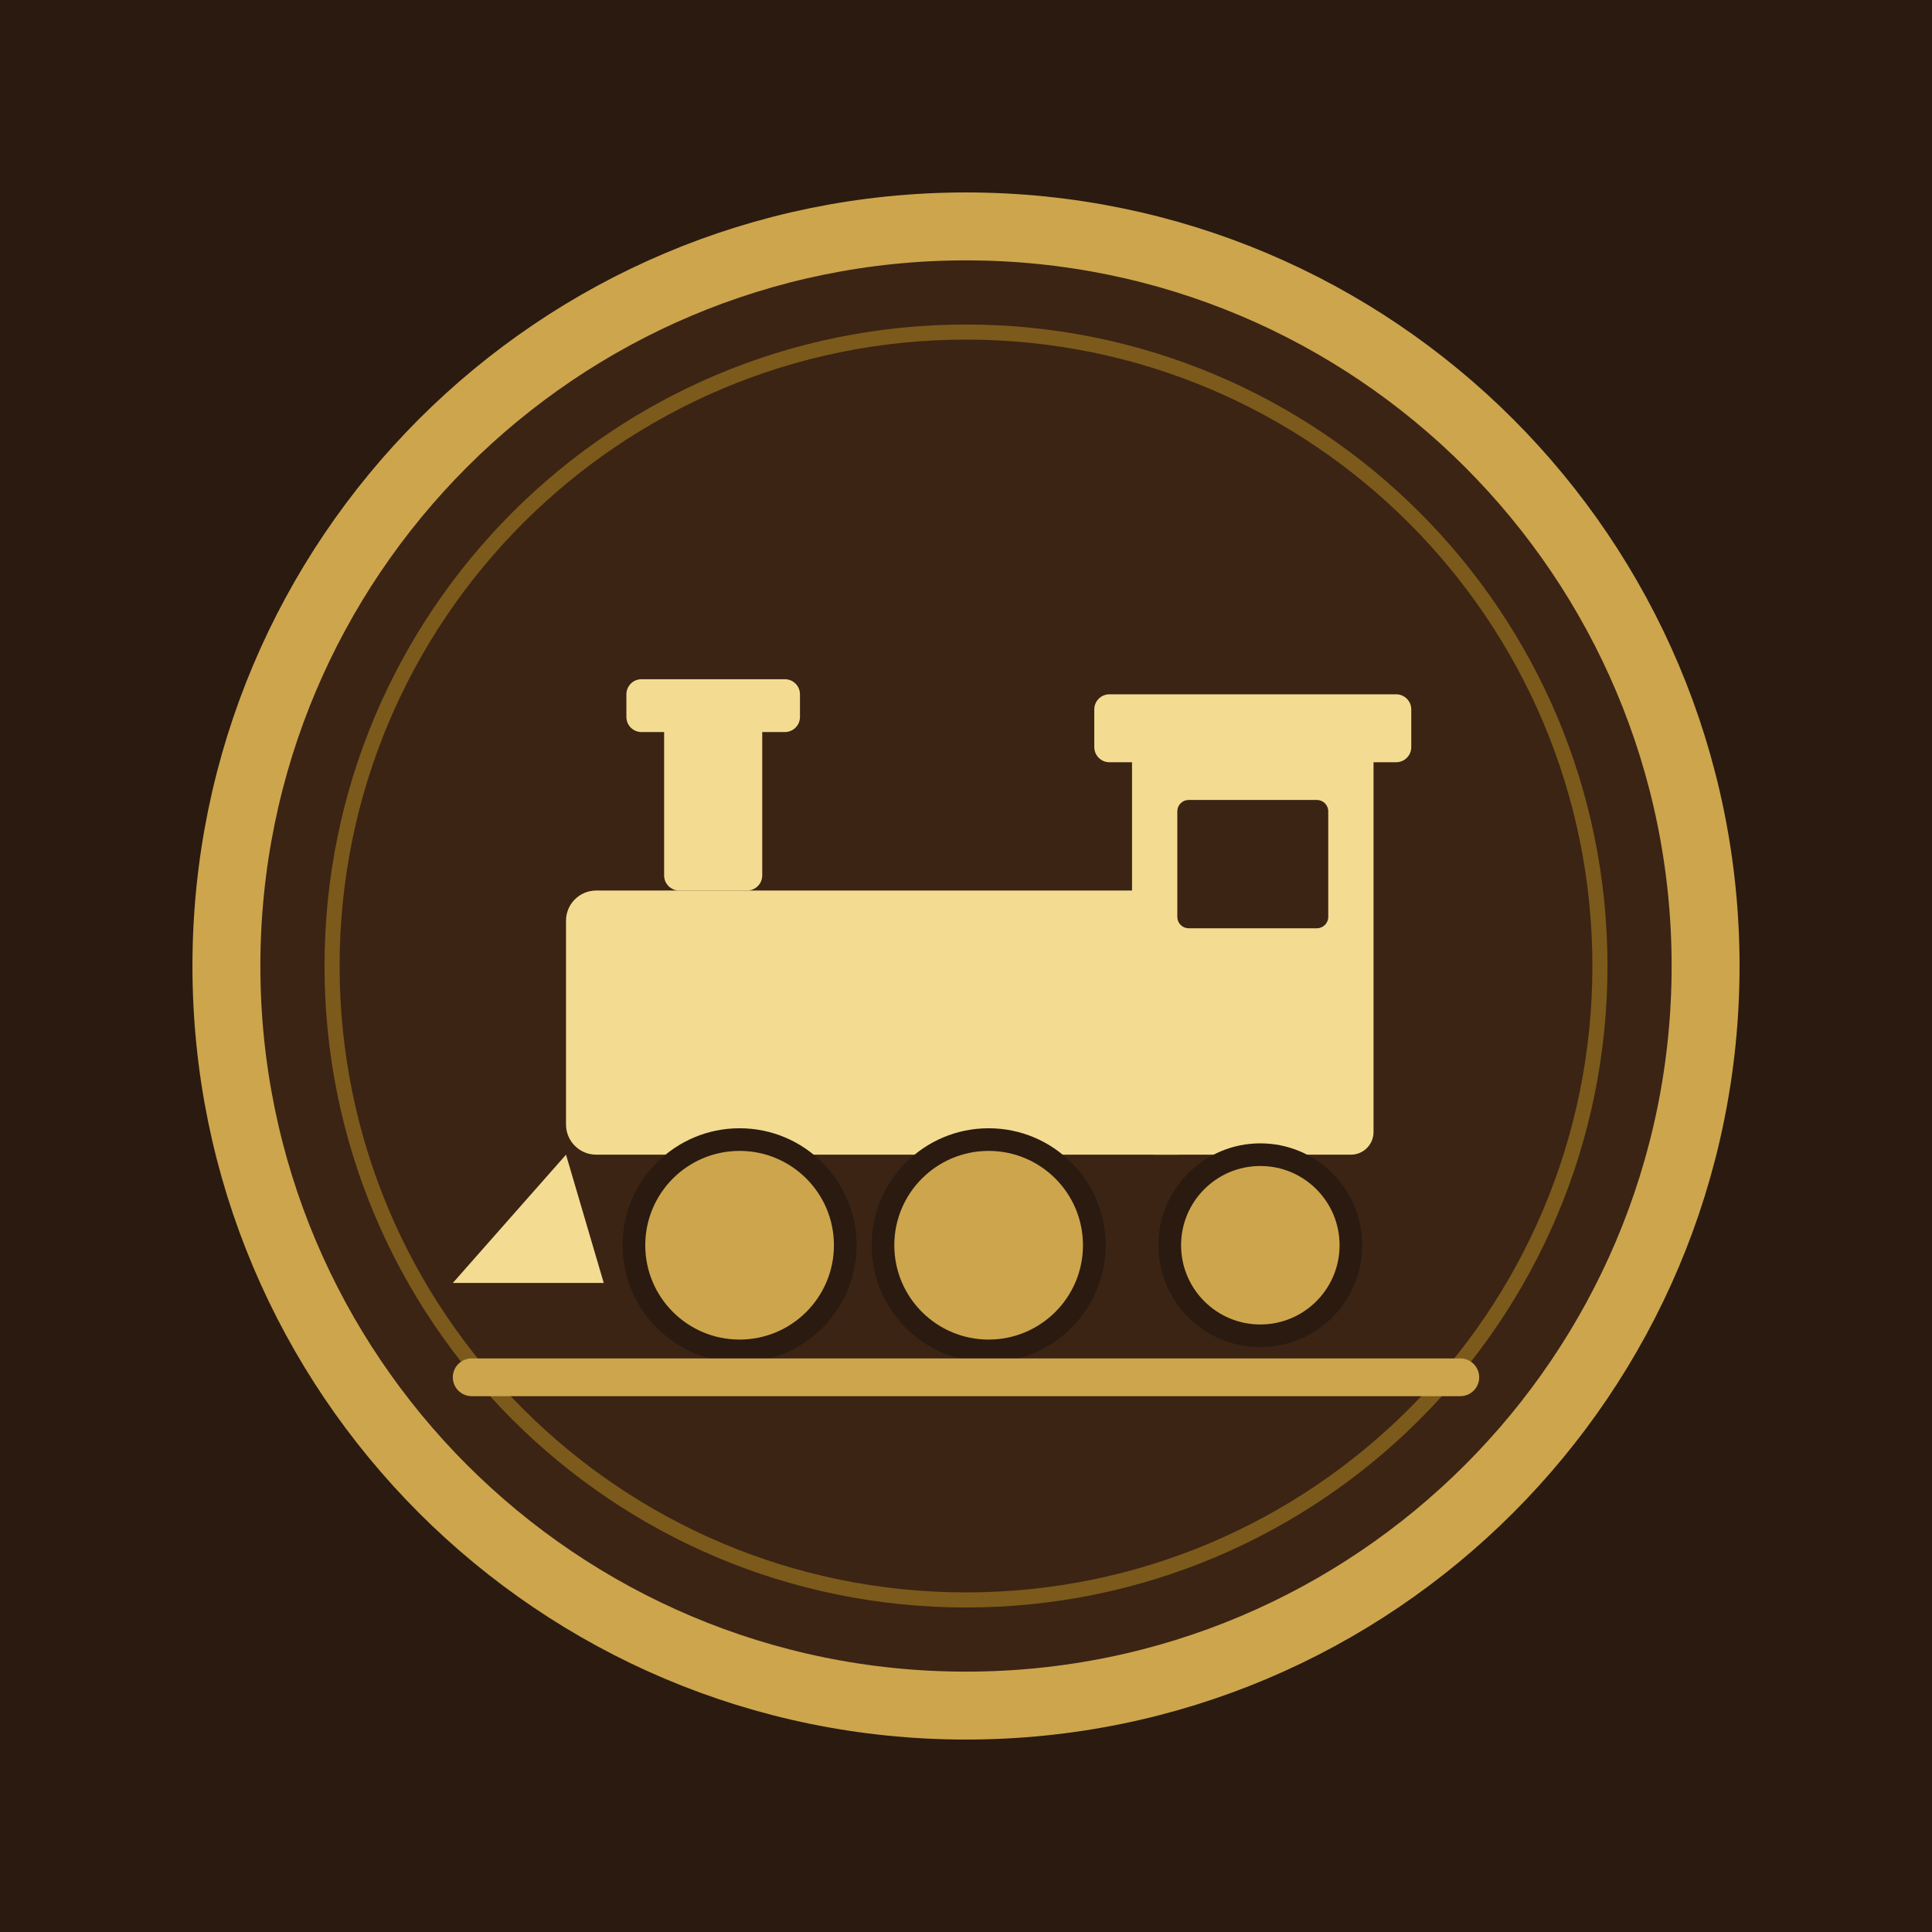
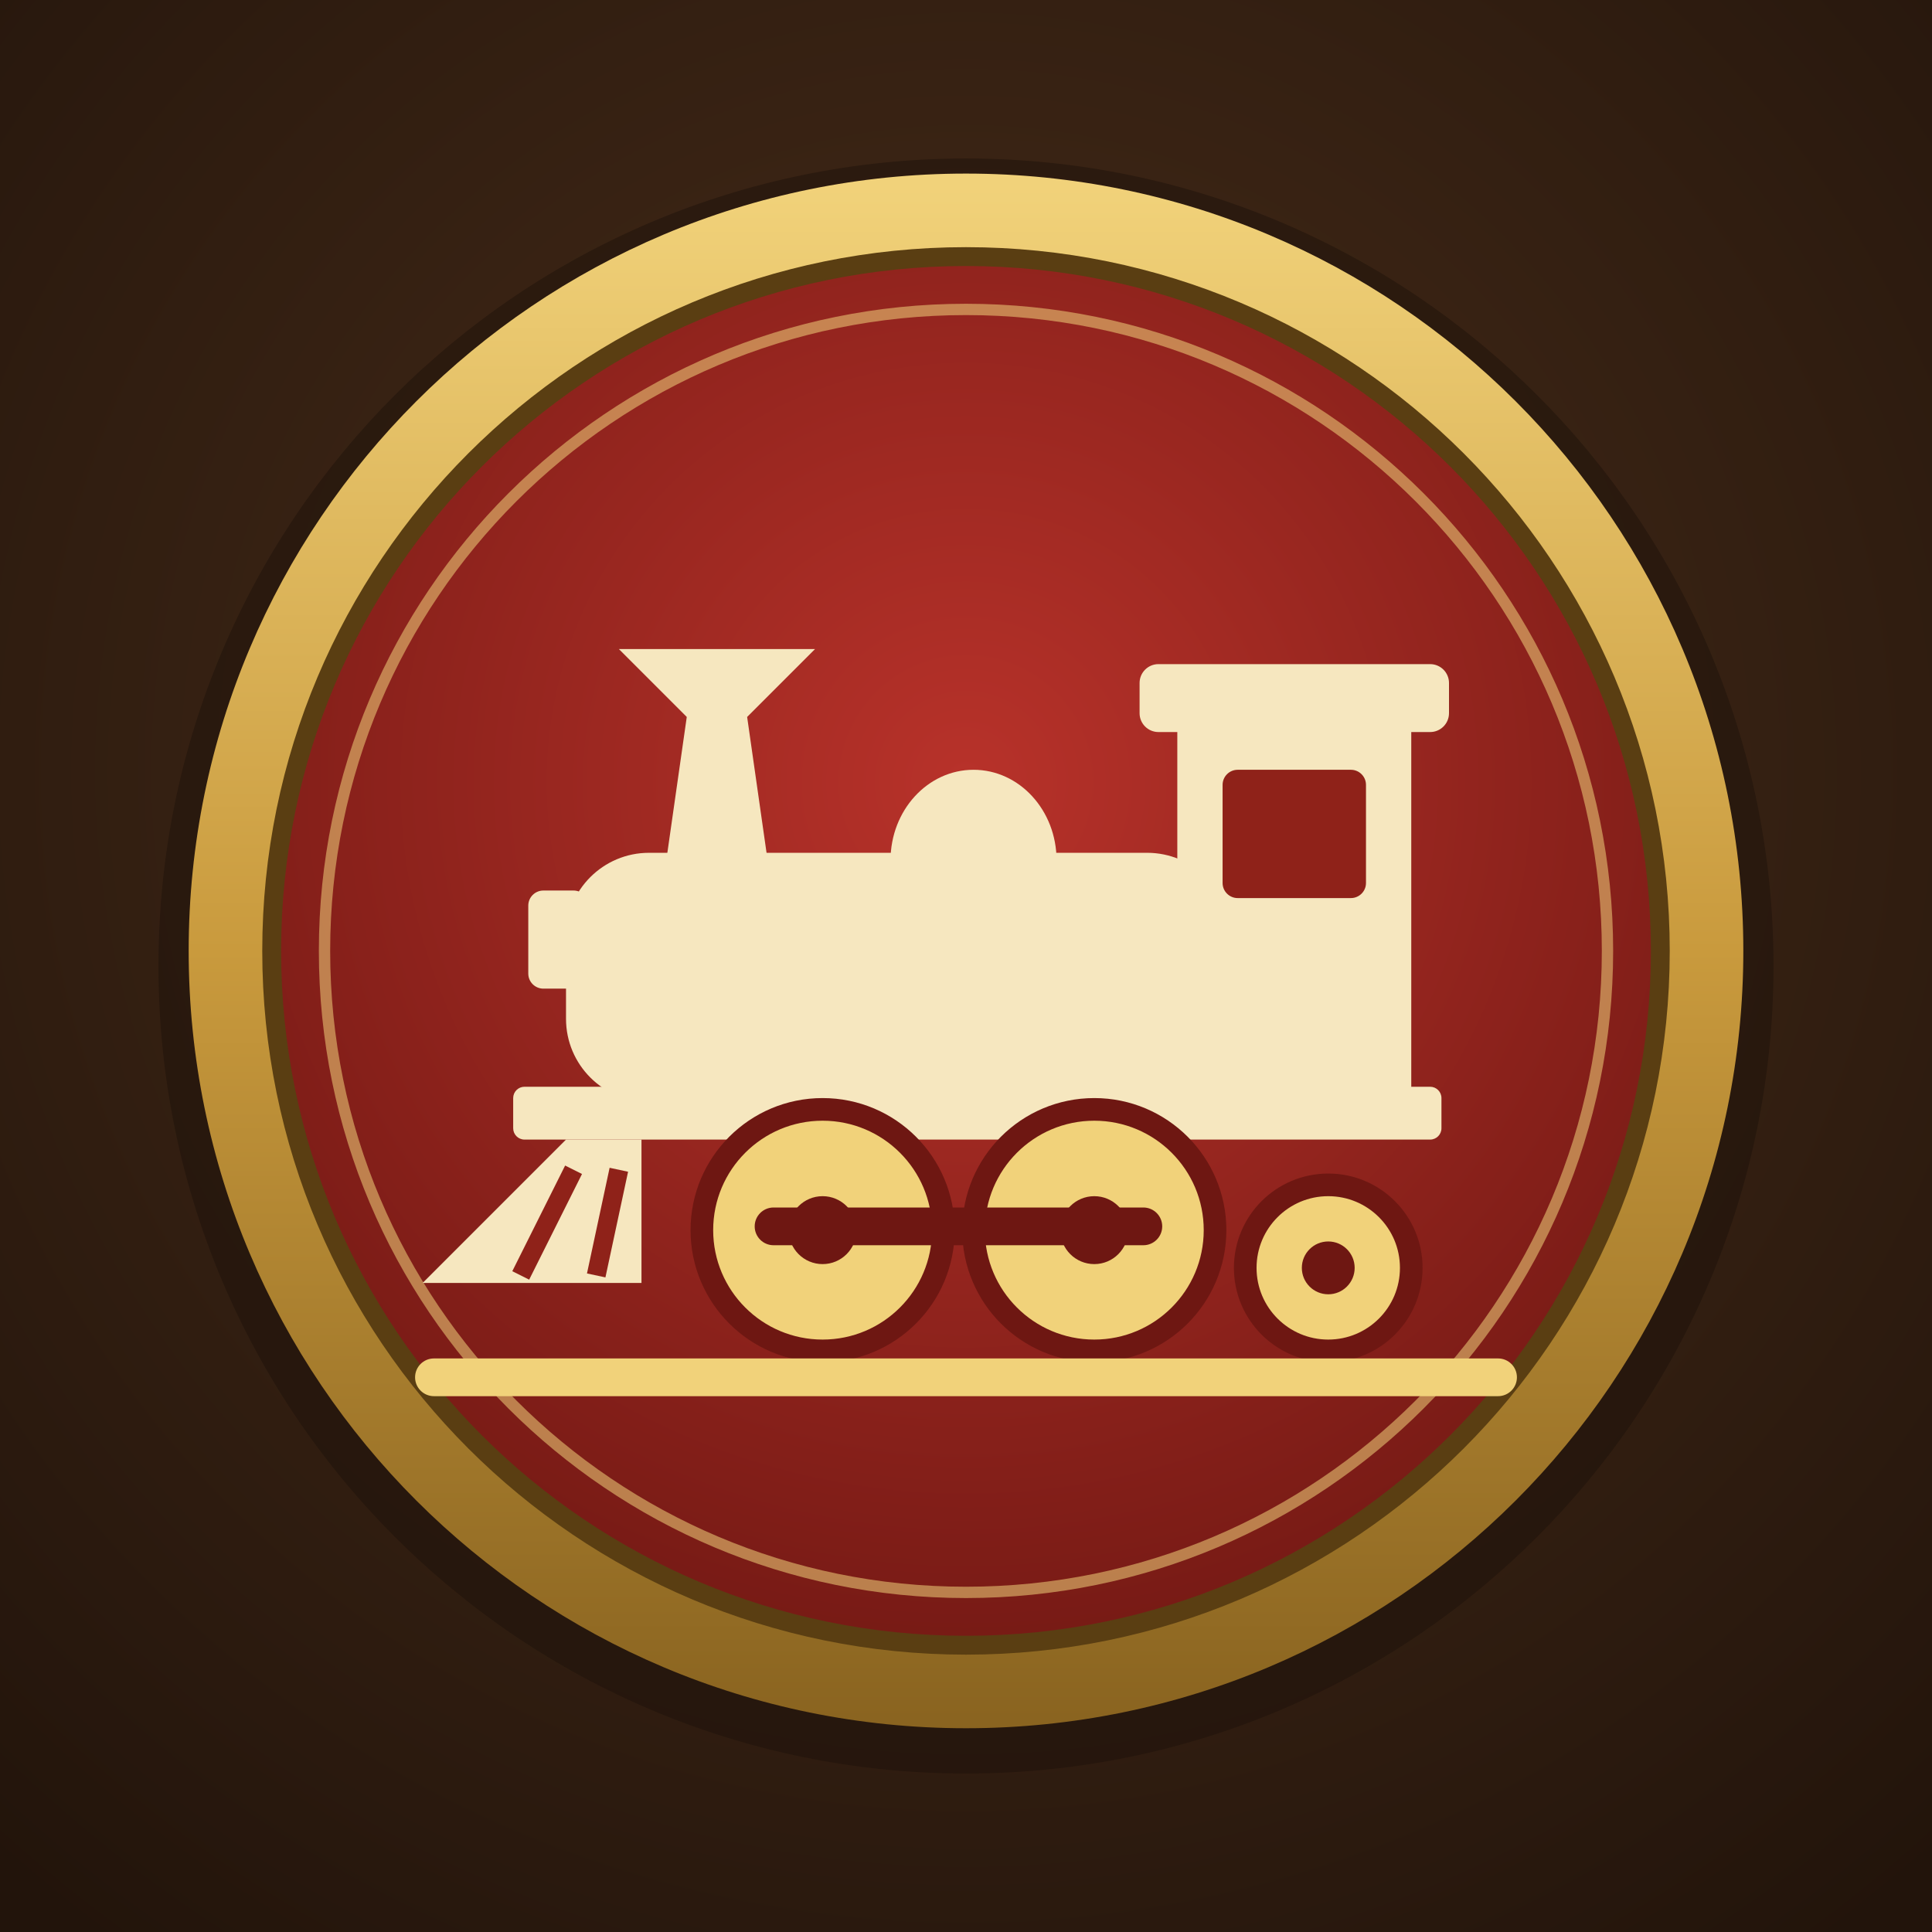
<svg xmlns="http://www.w3.org/2000/svg" viewBox="0 0 512 512">
-   <rect width="512" height="512" fill="#2a1a10" />
-   <circle cx="256" cy="256" r="196" fill="#3b2414" stroke="#cda54c" stroke-width="18" />
-   <circle cx="256" cy="256" r="168" fill="none" stroke="#7c5a1b" stroke-width="4" />
-   <g fill="#f3dc92">
-     <rect x="150" y="236" width="170" height="70" rx="8" />
-     <rect x="300" y="196" width="64" height="110" rx="6" />
-     <rect x="290" y="184" width="84" height="18" rx="4" />
-     <rect x="176" y="190" width="26" height="46" rx="4" />
-     <rect x="166" y="180" width="46" height="14" rx="4" />
-     <path d="M150 306 L120 340 L160 340 Z" />
-     <rect x="312" y="212" width="40" height="34" rx="3" fill="#3b2414" />
+   <defs>
+     <radialGradient id="bg" cx="50%" cy="40%" r="75%">
+       <stop offset="0" stop-color="#4a2e1a" />
+       <stop offset="1" stop-color="#22140b" />
+     </radialGradient>
+     <linearGradient id="brass" x1="0" y1="0" x2="0" y2="1">
+       <stop offset="0" stop-color="#f1d27a" />
+       <stop offset=".5" stop-color="#c99a3d" />
+       <stop offset="1" stop-color="#8a6420" />
+     </linearGradient>
+     <radialGradient id="face" cx="50%" cy="38%" r="70%">
+       <stop offset="0" stop-color="#b8322a" />
+       <stop offset="1" stop-color="#6e1712" />
+     </radialGradient>
+   </defs>
+   <rect width="512" height="512" fill="url(#bg)" />
+   <g transform="translate(256 256) scale(1) translate(-256 -256)">
+     <circle cx="256" cy="256" r="214" fill="#1a0f08" opacity=".45" />
+     <circle cx="256" cy="252" r="206" fill="url(#brass)" />
+     <circle cx="256" cy="252" r="184" fill="url(#face)" stroke="#5a3e12" stroke-width="5" />
+     <circle cx="256" cy="252" r="170" fill="none" stroke="#f1d27a" stroke-width="3" opacity=".55" />
+     <g fill="#f6e7bf">
+       <path d="M176 232 L182 190 L164 172 L216 172 L198 190 L204 232 Z" />
+       <rect x="150" y="226" width="176" height="66" rx="22" />
+       <path d="M236 228 a22 24 0 0 1 44 0 Z" />
+       <rect x="140" y="236" width="16" height="26" rx="4" />
+       <rect x="312" y="190" width="62" height="102" rx="4" />
+       <rect x="302" y="176" width="82" height="18" rx="5" />
+       <rect x="136" y="288" width="246" height="14" rx="3" />
+       <path d="M150 302 L112 340 L170 340 L170 302 Z" />
+     </g>
+     <rect x="324" y="204" width="38" height="34" rx="4" fill="#8f2219" />
+     <g stroke="#8f2219" stroke-width="5">
+       <line x1="152" y1="310" x2="138" y2="338" />
+       <line x1="164" y1="310" x2="158" y2="338" />
+     </g>
+     <g fill="#f1d27a" stroke="#6e1712" stroke-width="6">
+       <circle cx="218" cy="326" r="32" />
+       <circle cx="290" cy="326" r="32" />
+       <circle cx="352" cy="336" r="22" />
+     </g>
+     <g fill="#6e1712">
+       <circle cx="218" cy="326" r="9" />
+       <circle cx="290" cy="326" r="9" />
+       <circle cx="352" cy="336" r="7" />
+     </g>
+     <rect x="200" y="320" width="108" height="10" rx="5" fill="#6e1712" />
+     <rect x="110" y="360" width="292" height="10" rx="5" fill="#f1d27a" />
  </g>
-   <g fill="#cda54c" stroke="#2a1a10" stroke-width="6">
-     <circle cx="196" cy="330" r="28" />
-     <circle cx="262" cy="330" r="28" />
-     <circle cx="334" cy="330" r="24" />
-   </g>
-   <rect x="120" y="360" width="272" height="10" rx="5" fill="#cda54c" />
</svg>
